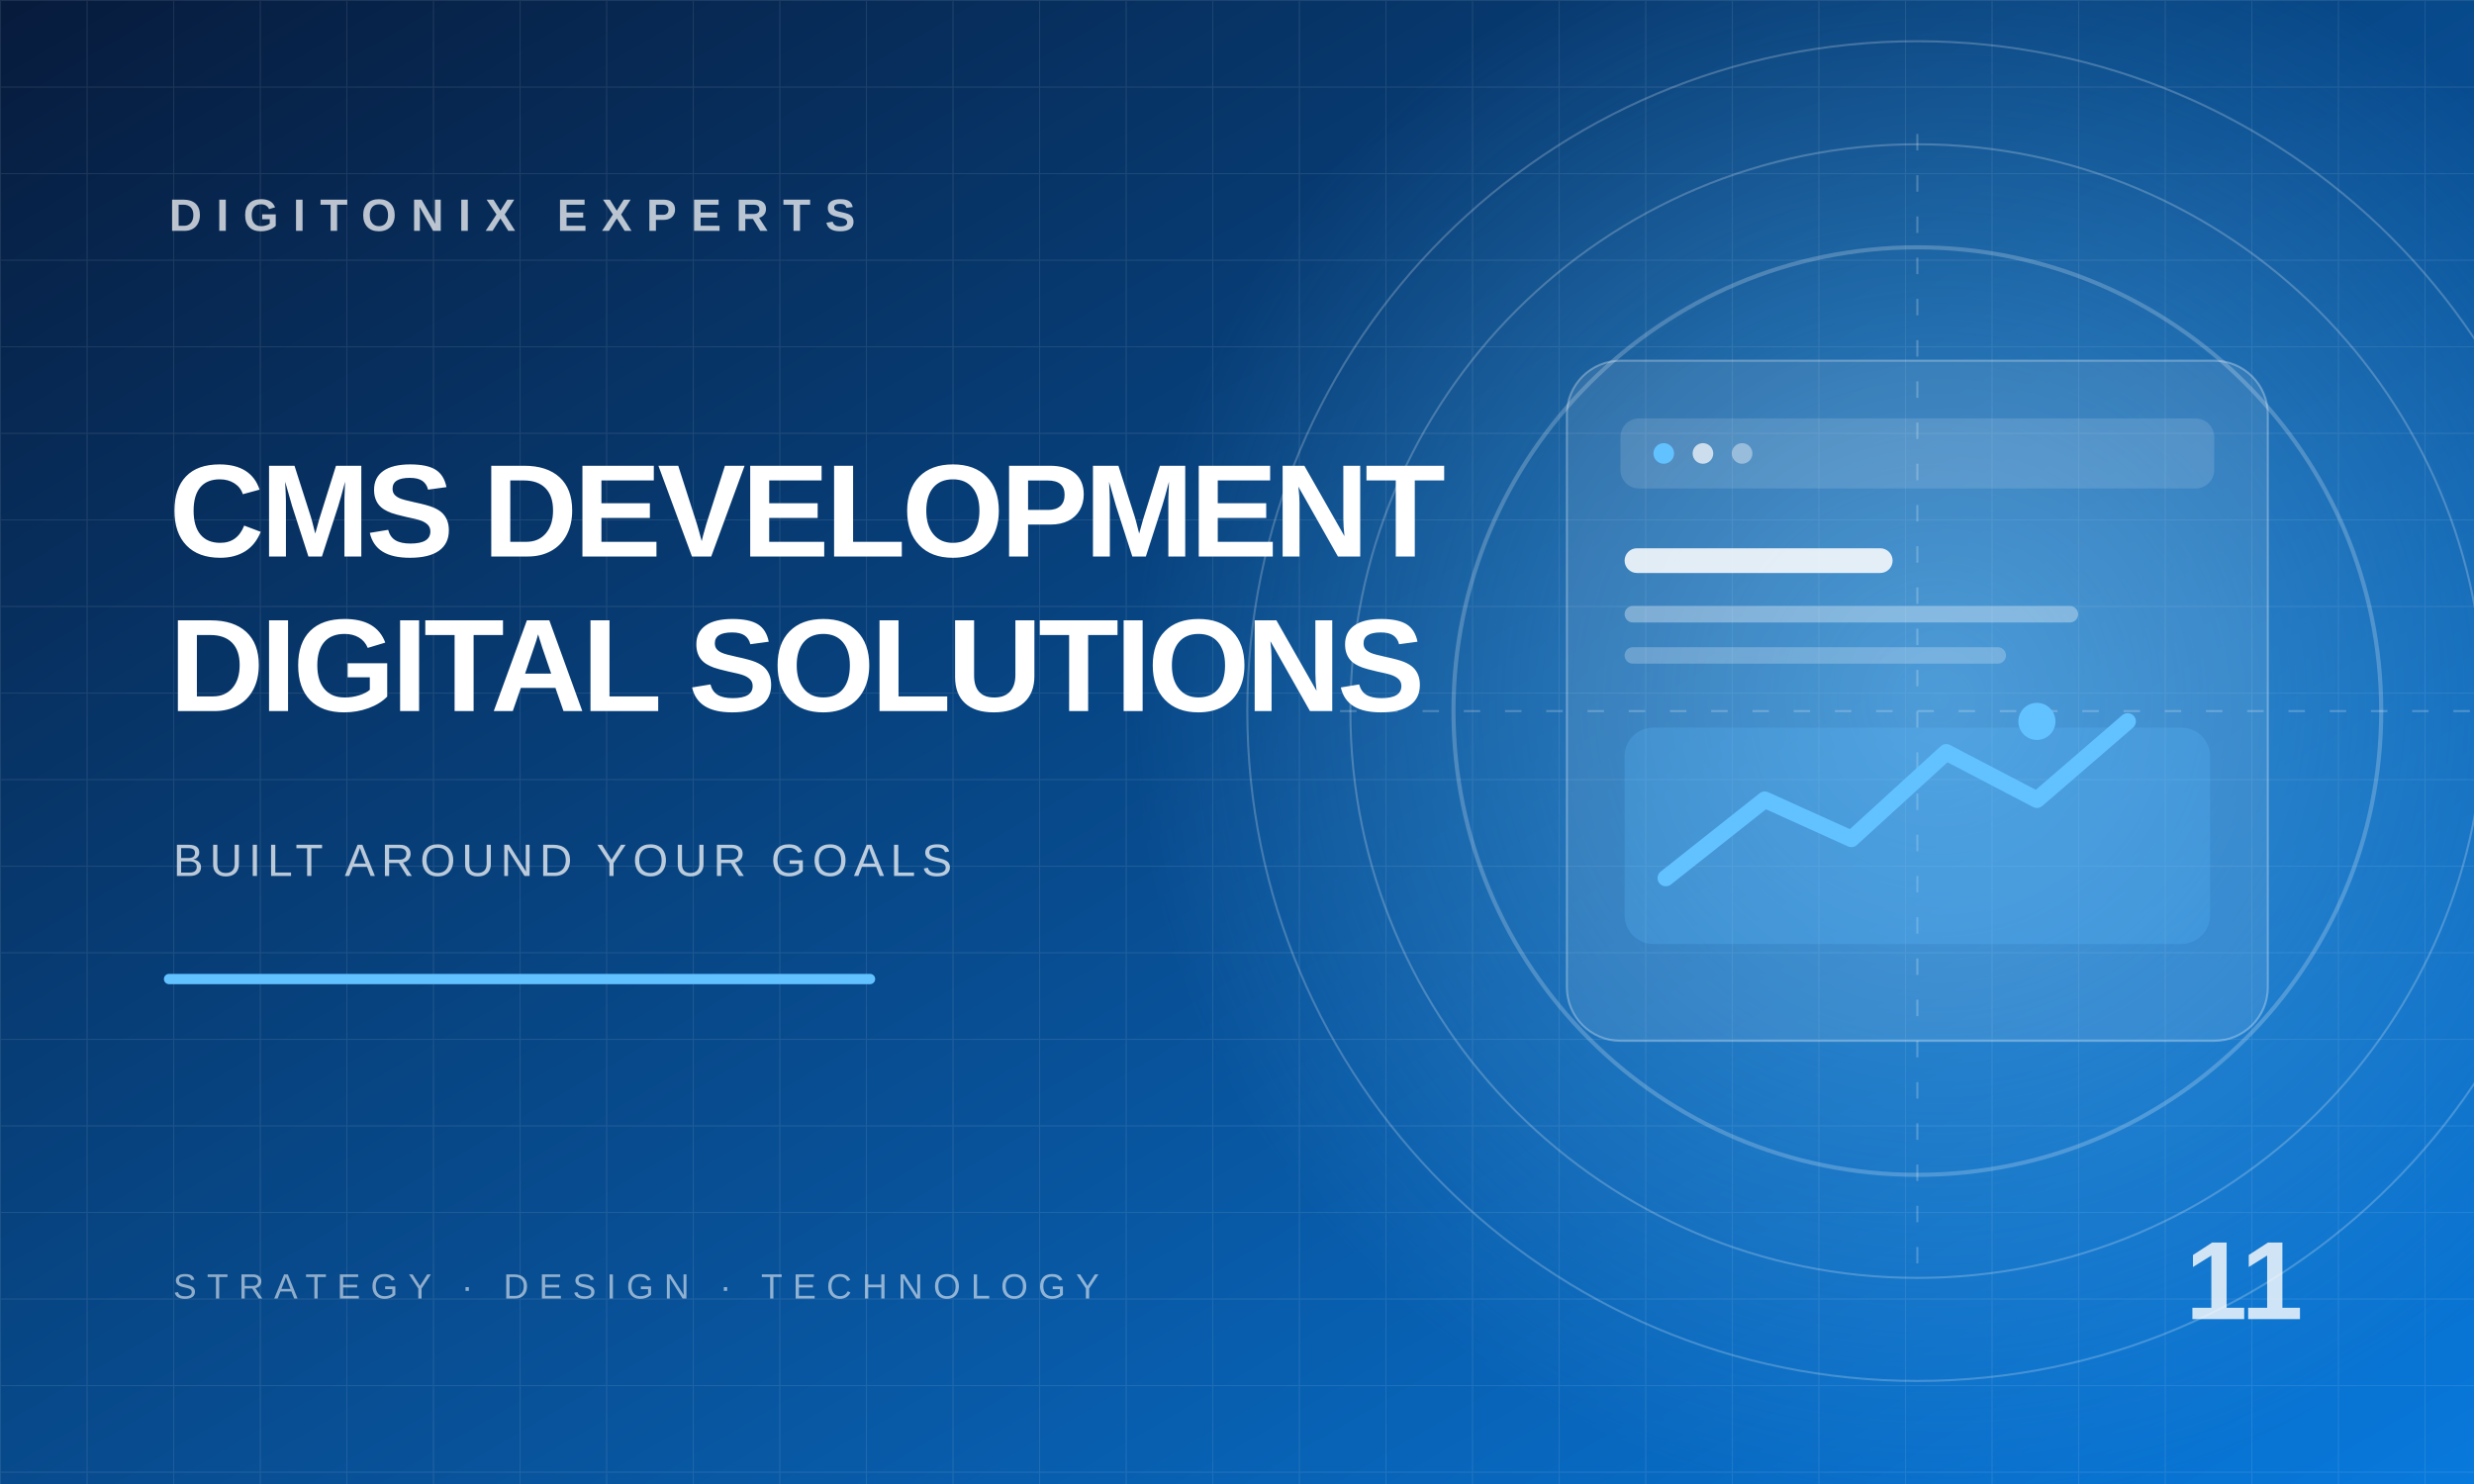
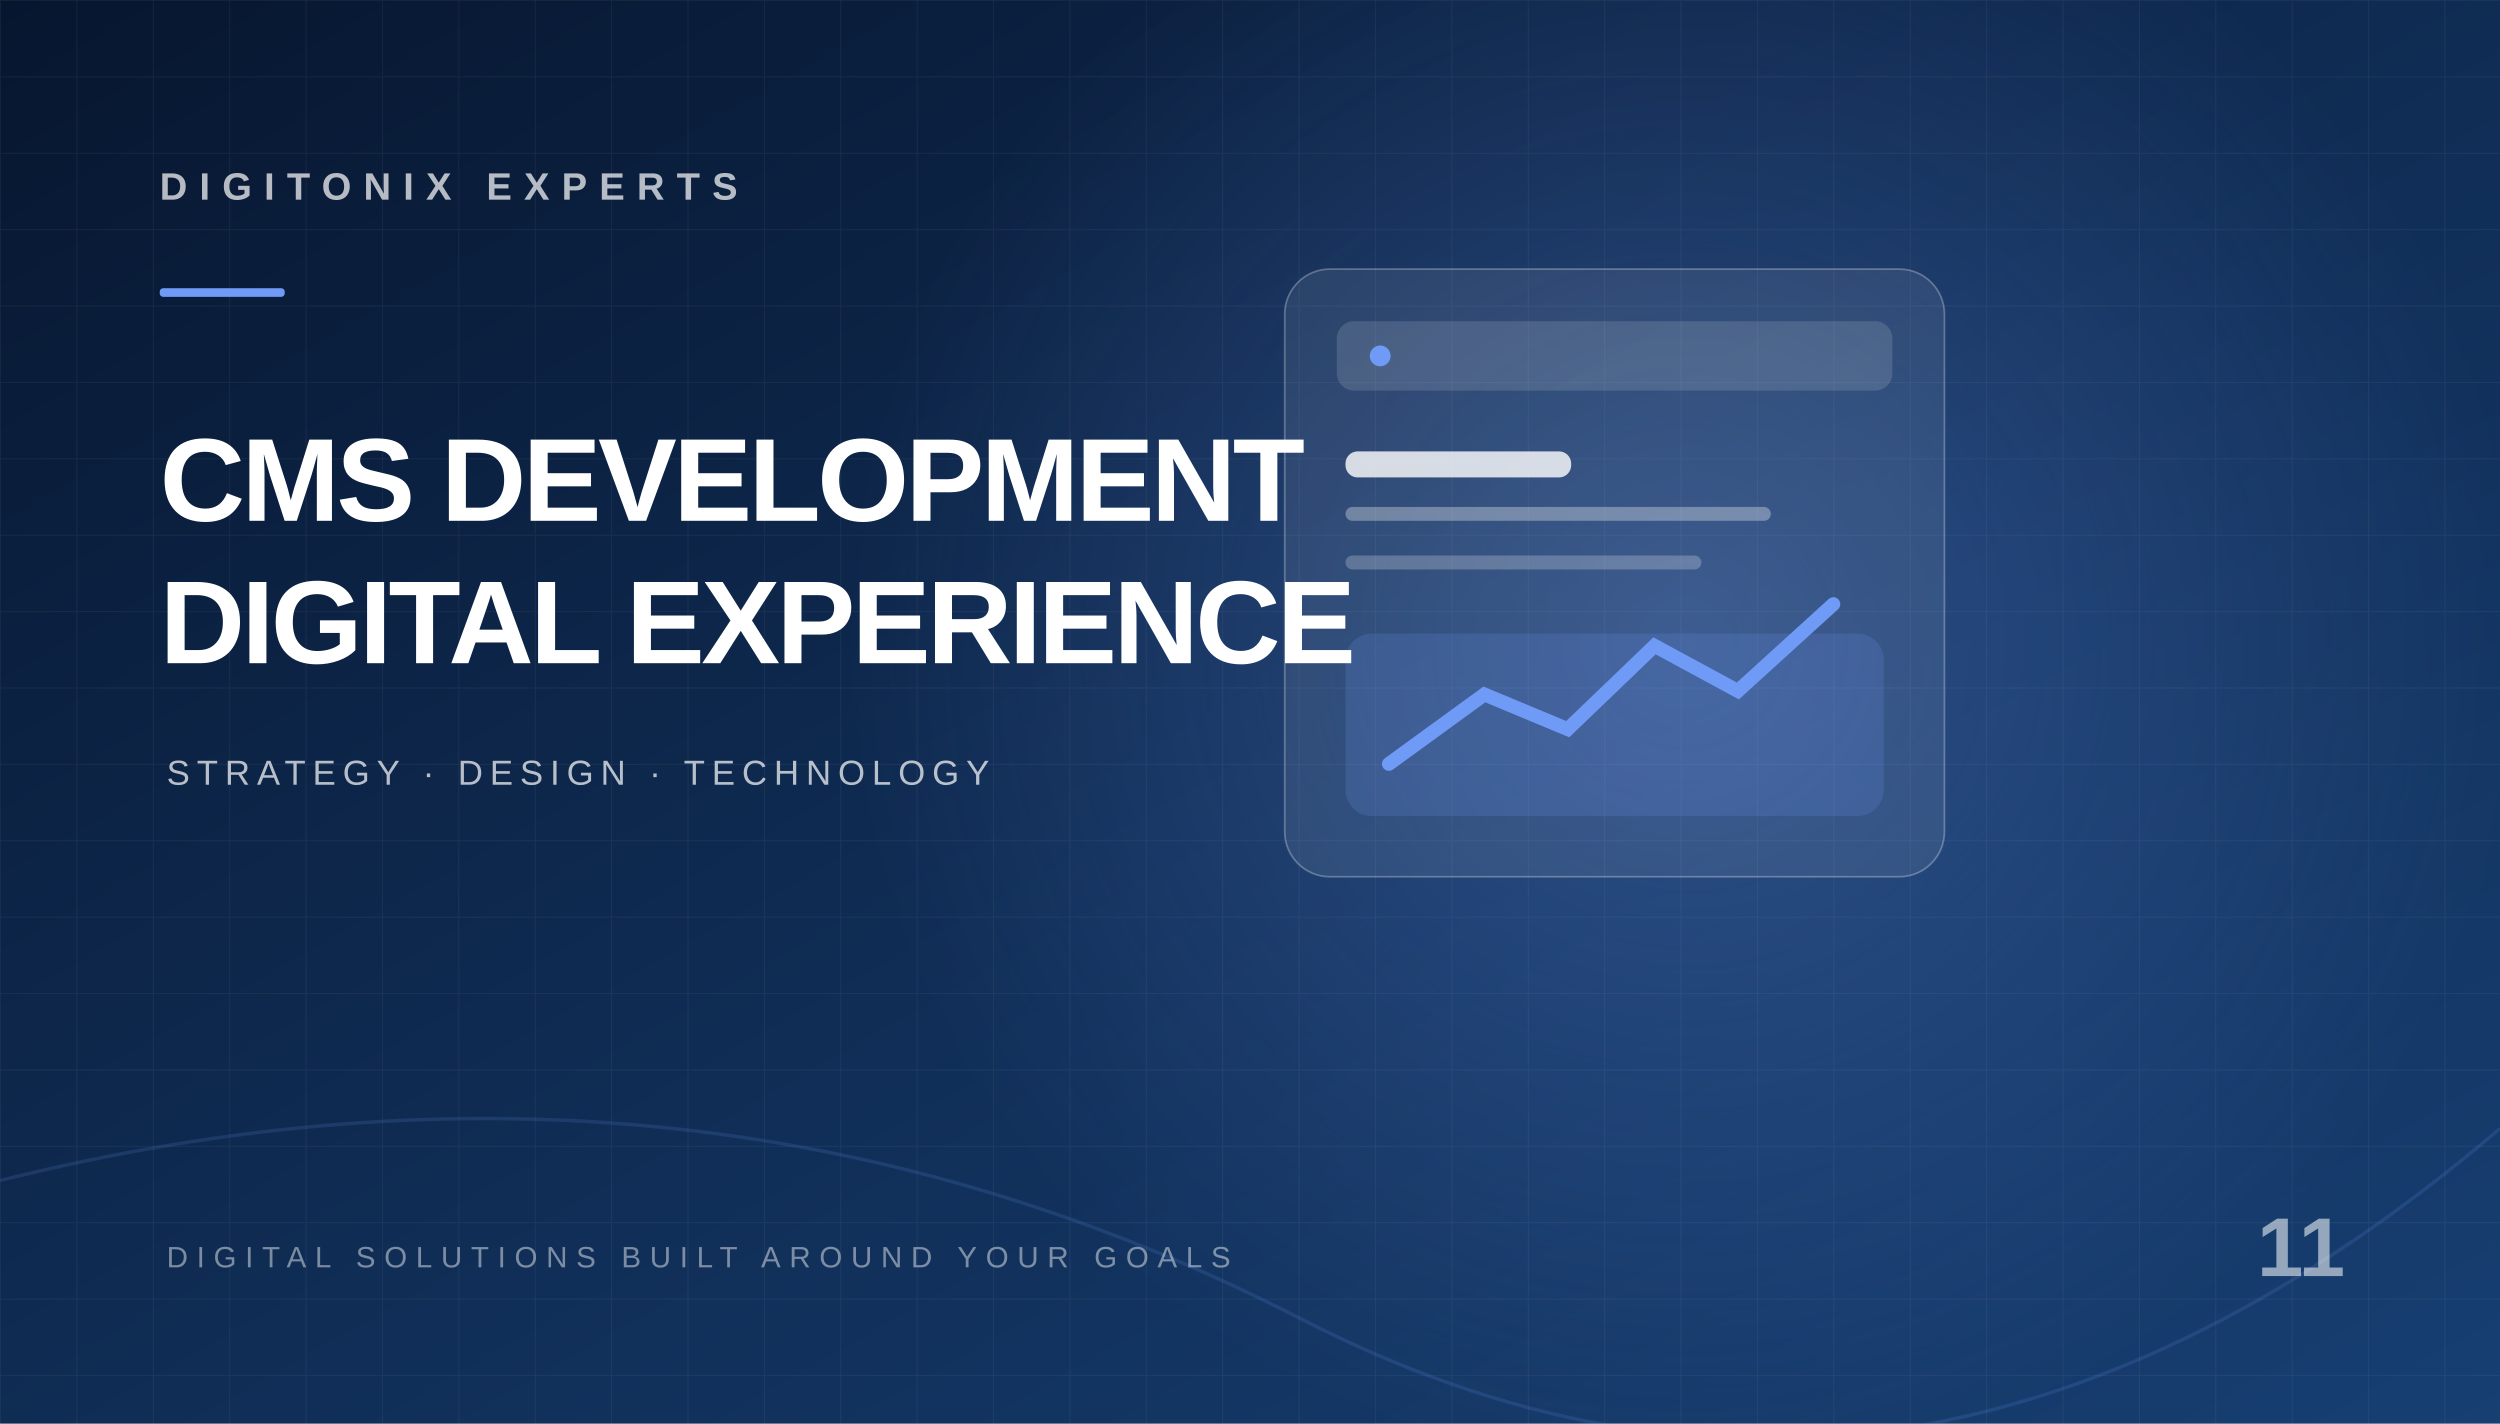
- <svg xmlns="http://www.w3.org/2000/svg" width="1200" height="720" viewBox="0 0 1200 720" role="img" aria-labelledby="title desc">
+ <svg xmlns="http://www.w3.org/2000/svg" width="1440" height="820" viewBox="0 0 1440 820">
  <defs>
    <linearGradient id="bg" x1="0" y1="0" x2="1" y2="1">
-       <stop stop-color="#071b3c" />
-       <stop offset="1" stop-color="#0879dc" />
+       <stop stop-color="#07162f" />
+       <stop offset=".55" stop-color="#102e57" />
+       <stop offset="1" stop-color="#173f72" />
    </linearGradient>
    <radialGradient id="glow">
-       <stop stop-color="#62c2ff" stop-opacity=".55" />
-       <stop offset="1" stop-color="#62c2ff" stop-opacity="0" />
+       <stop stop-color="hsl(221,88%,70%)" stop-opacity=".3" />
+       <stop offset="1" stop-color="hsl(221,88%,70%)" stop-opacity="0" />
    </radialGradient>
-     <pattern id="grid" width="42" height="42" patternUnits="userSpaceOnUse">
-       <path d="M42 0H0V42" fill="none" stroke="#fff" stroke-opacity=".09" />
+     <pattern id="grid" width="44" height="44" patternUnits="userSpaceOnUse">
+       <path d="M44 0H0V44" fill="none" stroke="#fff" stroke-opacity=".055" />
    </pattern>
  </defs>
-   <rect width="1200" height="720" fill="url(#bg)" />
-   <rect width="1200" height="720" fill="url(#grid)" />
-   <circle cx="940" cy="340" r="390" fill="url(#glow)" />
-   <g fill="none" stroke="#fff" stroke-opacity=".22">
-     <circle cx="930" cy="345" r="225" stroke-width="2" />
-     <circle cx="930" cy="345" r="275" />
-     <circle cx="930" cy="345" r="325" />
-     <path d="M650 345h560M930 65v560" stroke-dasharray="8 12" />
+   <rect width="1440" height="820" fill="url(#bg)" />
+   <rect width="1440" height="820" fill="url(#grid)" />
+   <circle cx="970" cy="370" r="480" fill="url(#glow)" />
+   <path d="M0 680Q400 580 750 760T1440 650" fill="none" stroke="hsl(221,88%,70%)" stroke-opacity=".15" stroke-width="2" />
+   <rect x="740" y="155" width="380" height="350" rx="26" fill="#fff" fill-opacity=".08" stroke="#fff" stroke-opacity=".28" />
+   <rect x="770" y="185" width="320" height="40" rx="10" fill="#fff" fill-opacity=".13" />
+   <circle cx="795" cy="205" r="6" fill="hsl(221,88%,70%)" />
+   <rect x="775" y="260" width="130" height="15" rx="7" fill="#fff" fill-opacity=".8" />
+   <rect x="775" y="292" width="245" height="8" rx="4" fill="#fff" fill-opacity=".32" />
+   <rect x="775" y="320" width="205" height="8" rx="4" fill="#fff" fill-opacity=".23" />
+   <rect x="775" y="365" width="310" height="105" rx="15" fill="hsl(221,88%,70%)" fill-opacity=".18" />
+   <path d="M800 440l55-40 48 20 50-48 48 26 55-50" fill="none" stroke="hsl(221,88%,70%)" stroke-width="8" stroke-linecap="round" />
+   <g font-family="Arial,sans-serif" fill="#fff">
+     <text x="92" y="115" font-size="22" font-weight="700" letter-spacing="7" opacity=".7">DIGITONIX EXPERTS</text>
+     <rect x="92" y="166" width="72" height="5" rx="2" fill="hsl(221,88%,70%)" />
+     <text x="92" y="300" font-size="68" font-weight="800" letter-spacing="-2">CMS DEVELOPMENT</text>
+     <text x="92" y="382" font-size="68" font-weight="800" letter-spacing="-2">DIGITAL EXPERIENCE</text>
+     <text x="96" y="452" font-size="20" letter-spacing="4" opacity=".7">STRATEGY  ·  DESIGN  ·  TECHNOLOGY</text>
+     <text x="96" y="730" font-size="17" letter-spacing="5" opacity=".45">DIGITAL SOLUTIONS BUILT AROUND YOUR GOALS</text>
+     <text x="1300" y="735" font-size="48" font-weight="800" opacity=".55">11</text>
  </g>
-   <g transform="translate(760 175)">
-     <rect x="0" y="0" width="340" height="330" rx="26" fill="#fff" fill-opacity=".10" stroke="#fff" stroke-opacity=".3" />
-     <rect x="26" y="28" width="288" height="34" rx="9" fill="#fff" fill-opacity=".13" />
-     <circle cx="47" cy="45" r="5" fill="#62c2ff" />
-     <circle cx="66" cy="45" r="5" fill="#fff" fill-opacity=".7" />
-     <circle cx="85" cy="45" r="5" fill="#fff" fill-opacity=".4" />
-     <rect x="28" y="91" width="130" height="12" rx="6" fill="#fff" fill-opacity=".85" />
-     <rect x="28" y="119" width="220" height="8" rx="4" fill="#fff" fill-opacity=".34" />
-     <rect x="28" y="139" width="185" height="8" rx="4" fill="#fff" fill-opacity=".24" />
-     <rect x="28" y="178" width="284" height="105" rx="14" fill="#62c2ff" fill-opacity=".22" />
-     <path d="M48 251l48-38 42 19 46-42 44 23 44-38" fill="none" stroke="#62c2ff" stroke-width="8" stroke-linecap="round" stroke-linejoin="round" />
-     <circle cx="228" cy="175" r="9" fill="#62c2ff" />
-   </g>
-   <g fill="#fff">
-     <text x="82" y="112" font-family="Arial,sans-serif" font-size="22" font-weight="700" letter-spacing="7" opacity=".72">DIGITONIX EXPERTS</text>
-     <text x="82" y="270" font-family="Arial,sans-serif" font-size="64" font-weight="800" letter-spacing="-2">CMS DEVELOPMENT</text>
-     <text x="82" y="345" font-family="Arial,sans-serif" font-size="64" font-weight="800" letter-spacing="-2">DIGITAL SOLUTIONS</text>
-     <text x="84" y="425" font-family="Arial,sans-serif" font-size="22" letter-spacing="3" opacity=".72">BUILT AROUND YOUR GOALS</text>
-     <text x="84" y="630" font-family="Arial,sans-serif" font-size="17" letter-spacing="5" opacity=".55">STRATEGY  ·  DESIGN  ·  TECHNOLOGY</text>
-     <text x="1060" y="640" font-family="Arial,sans-serif" font-size="54" font-weight="800" opacity=".8">11</text>
-   </g>
-   <path d="M82 475h340" stroke="#62c2ff" stroke-width="5" stroke-linecap="round" />
</svg>
